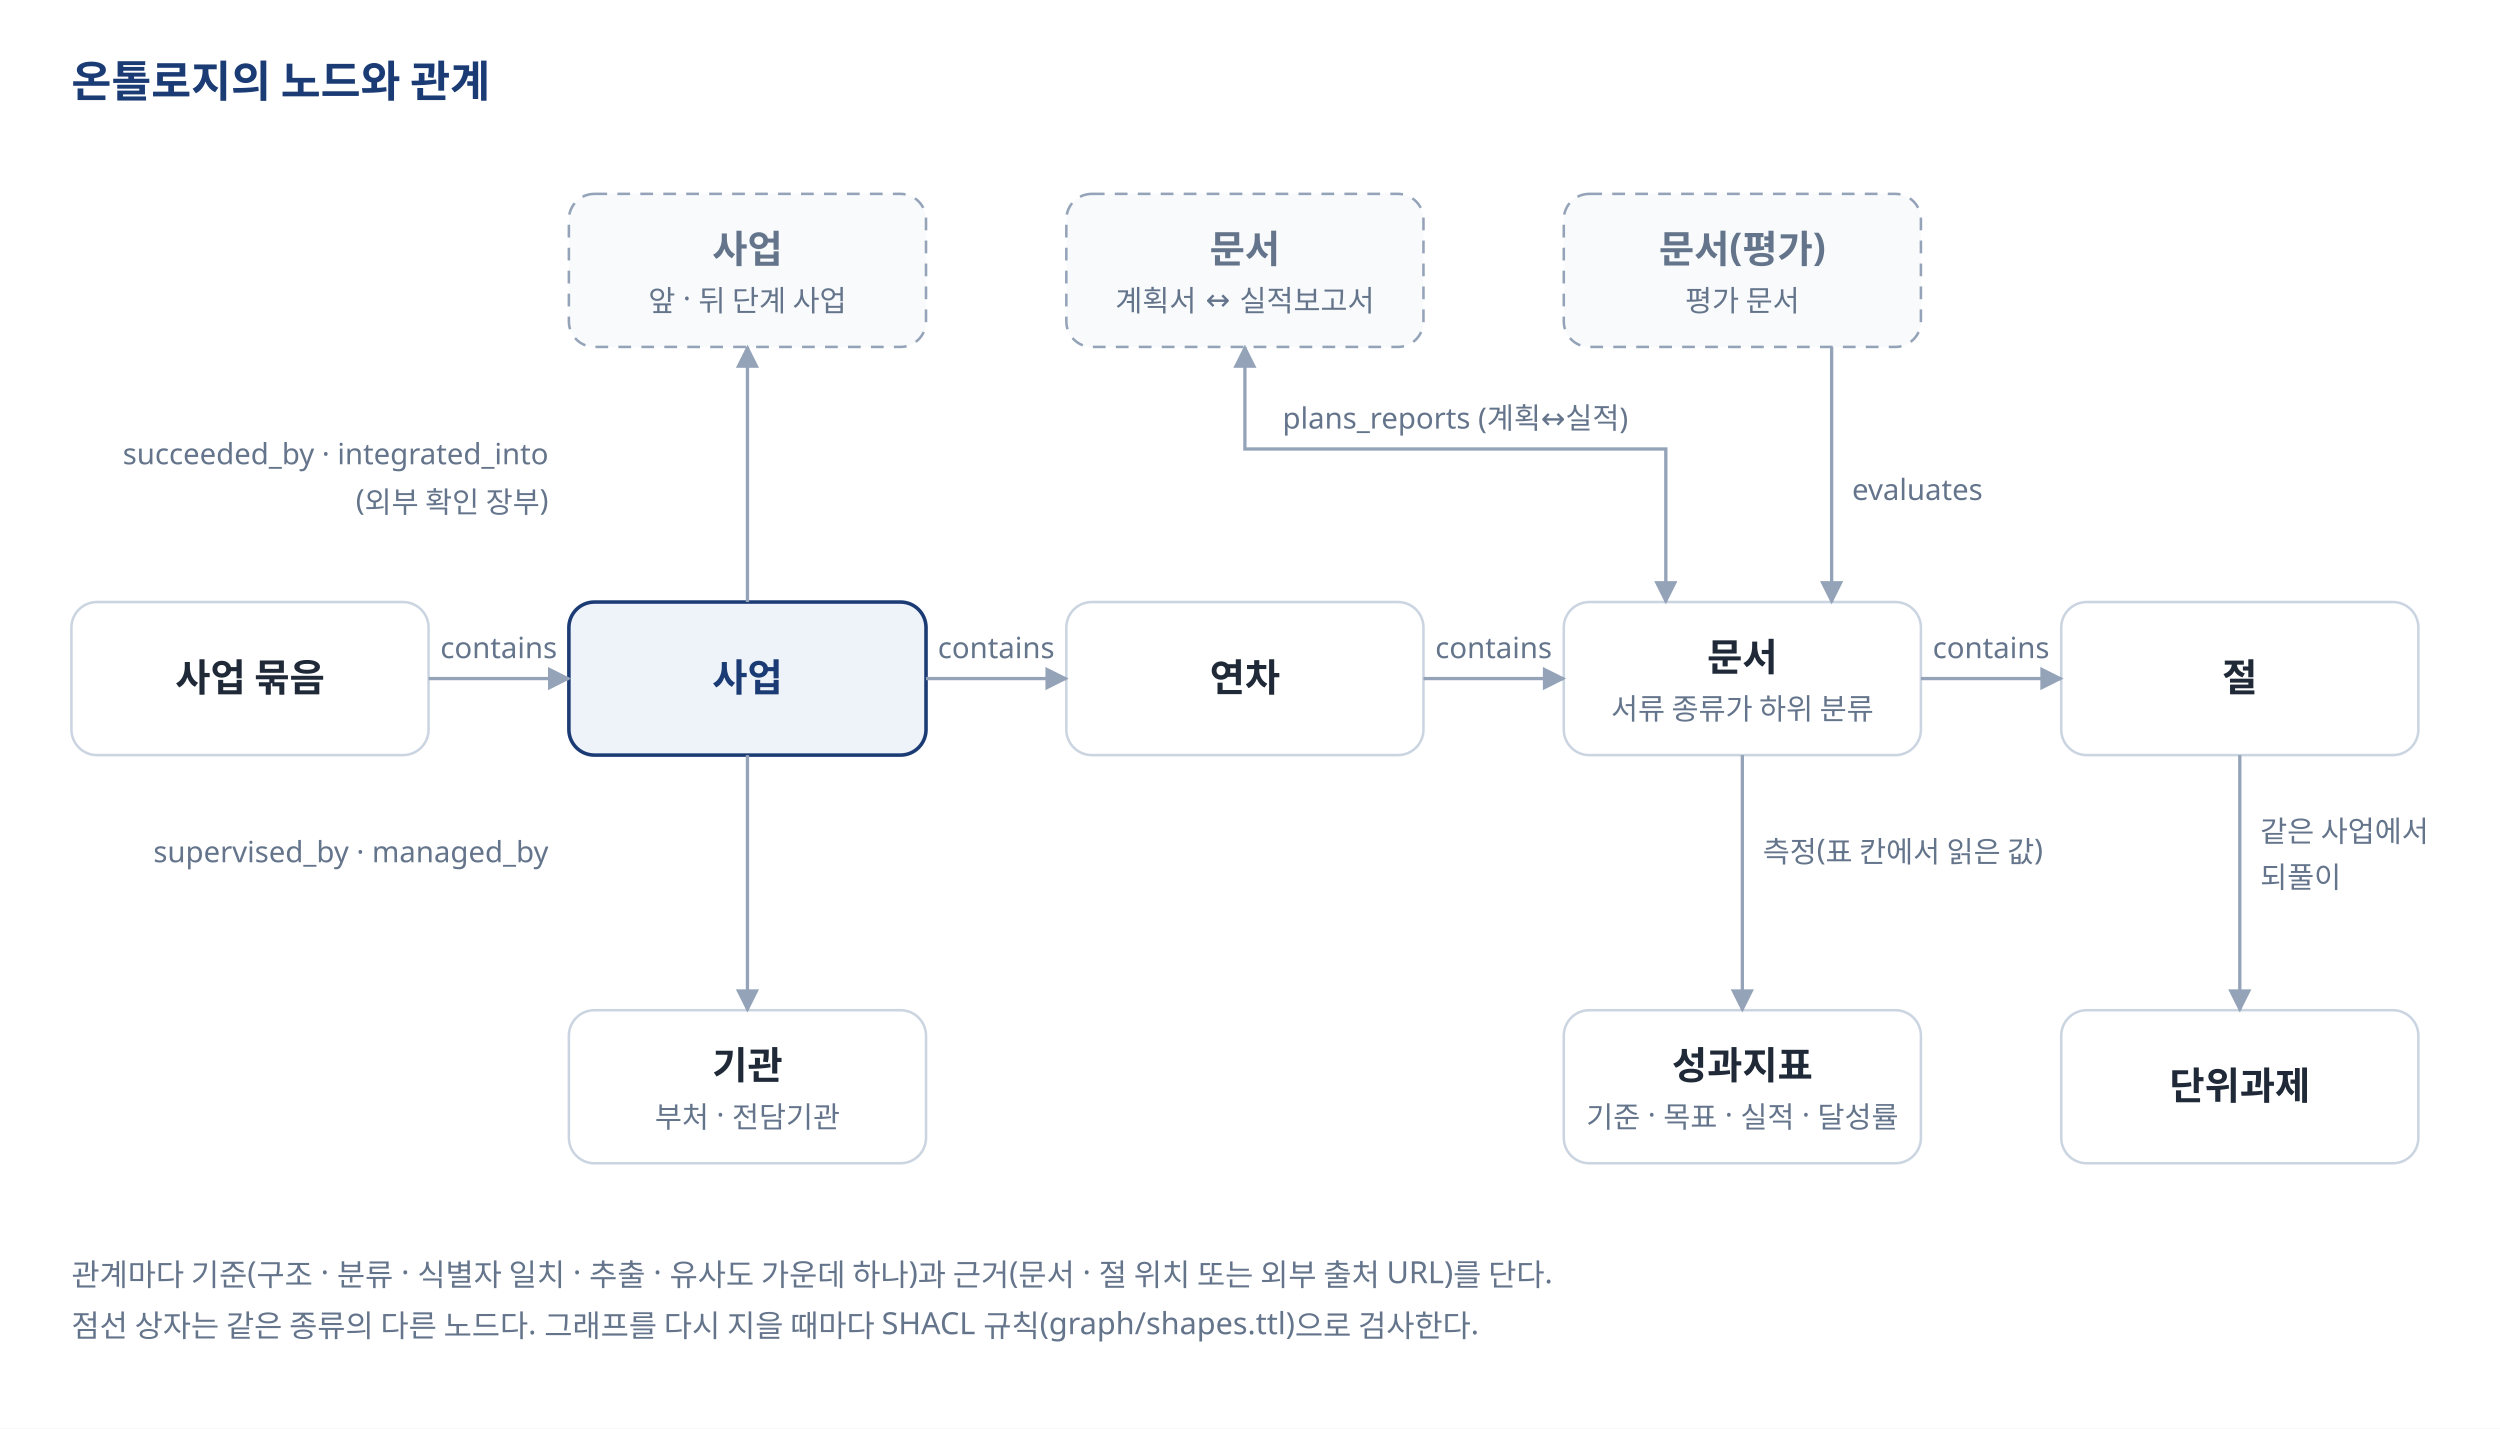
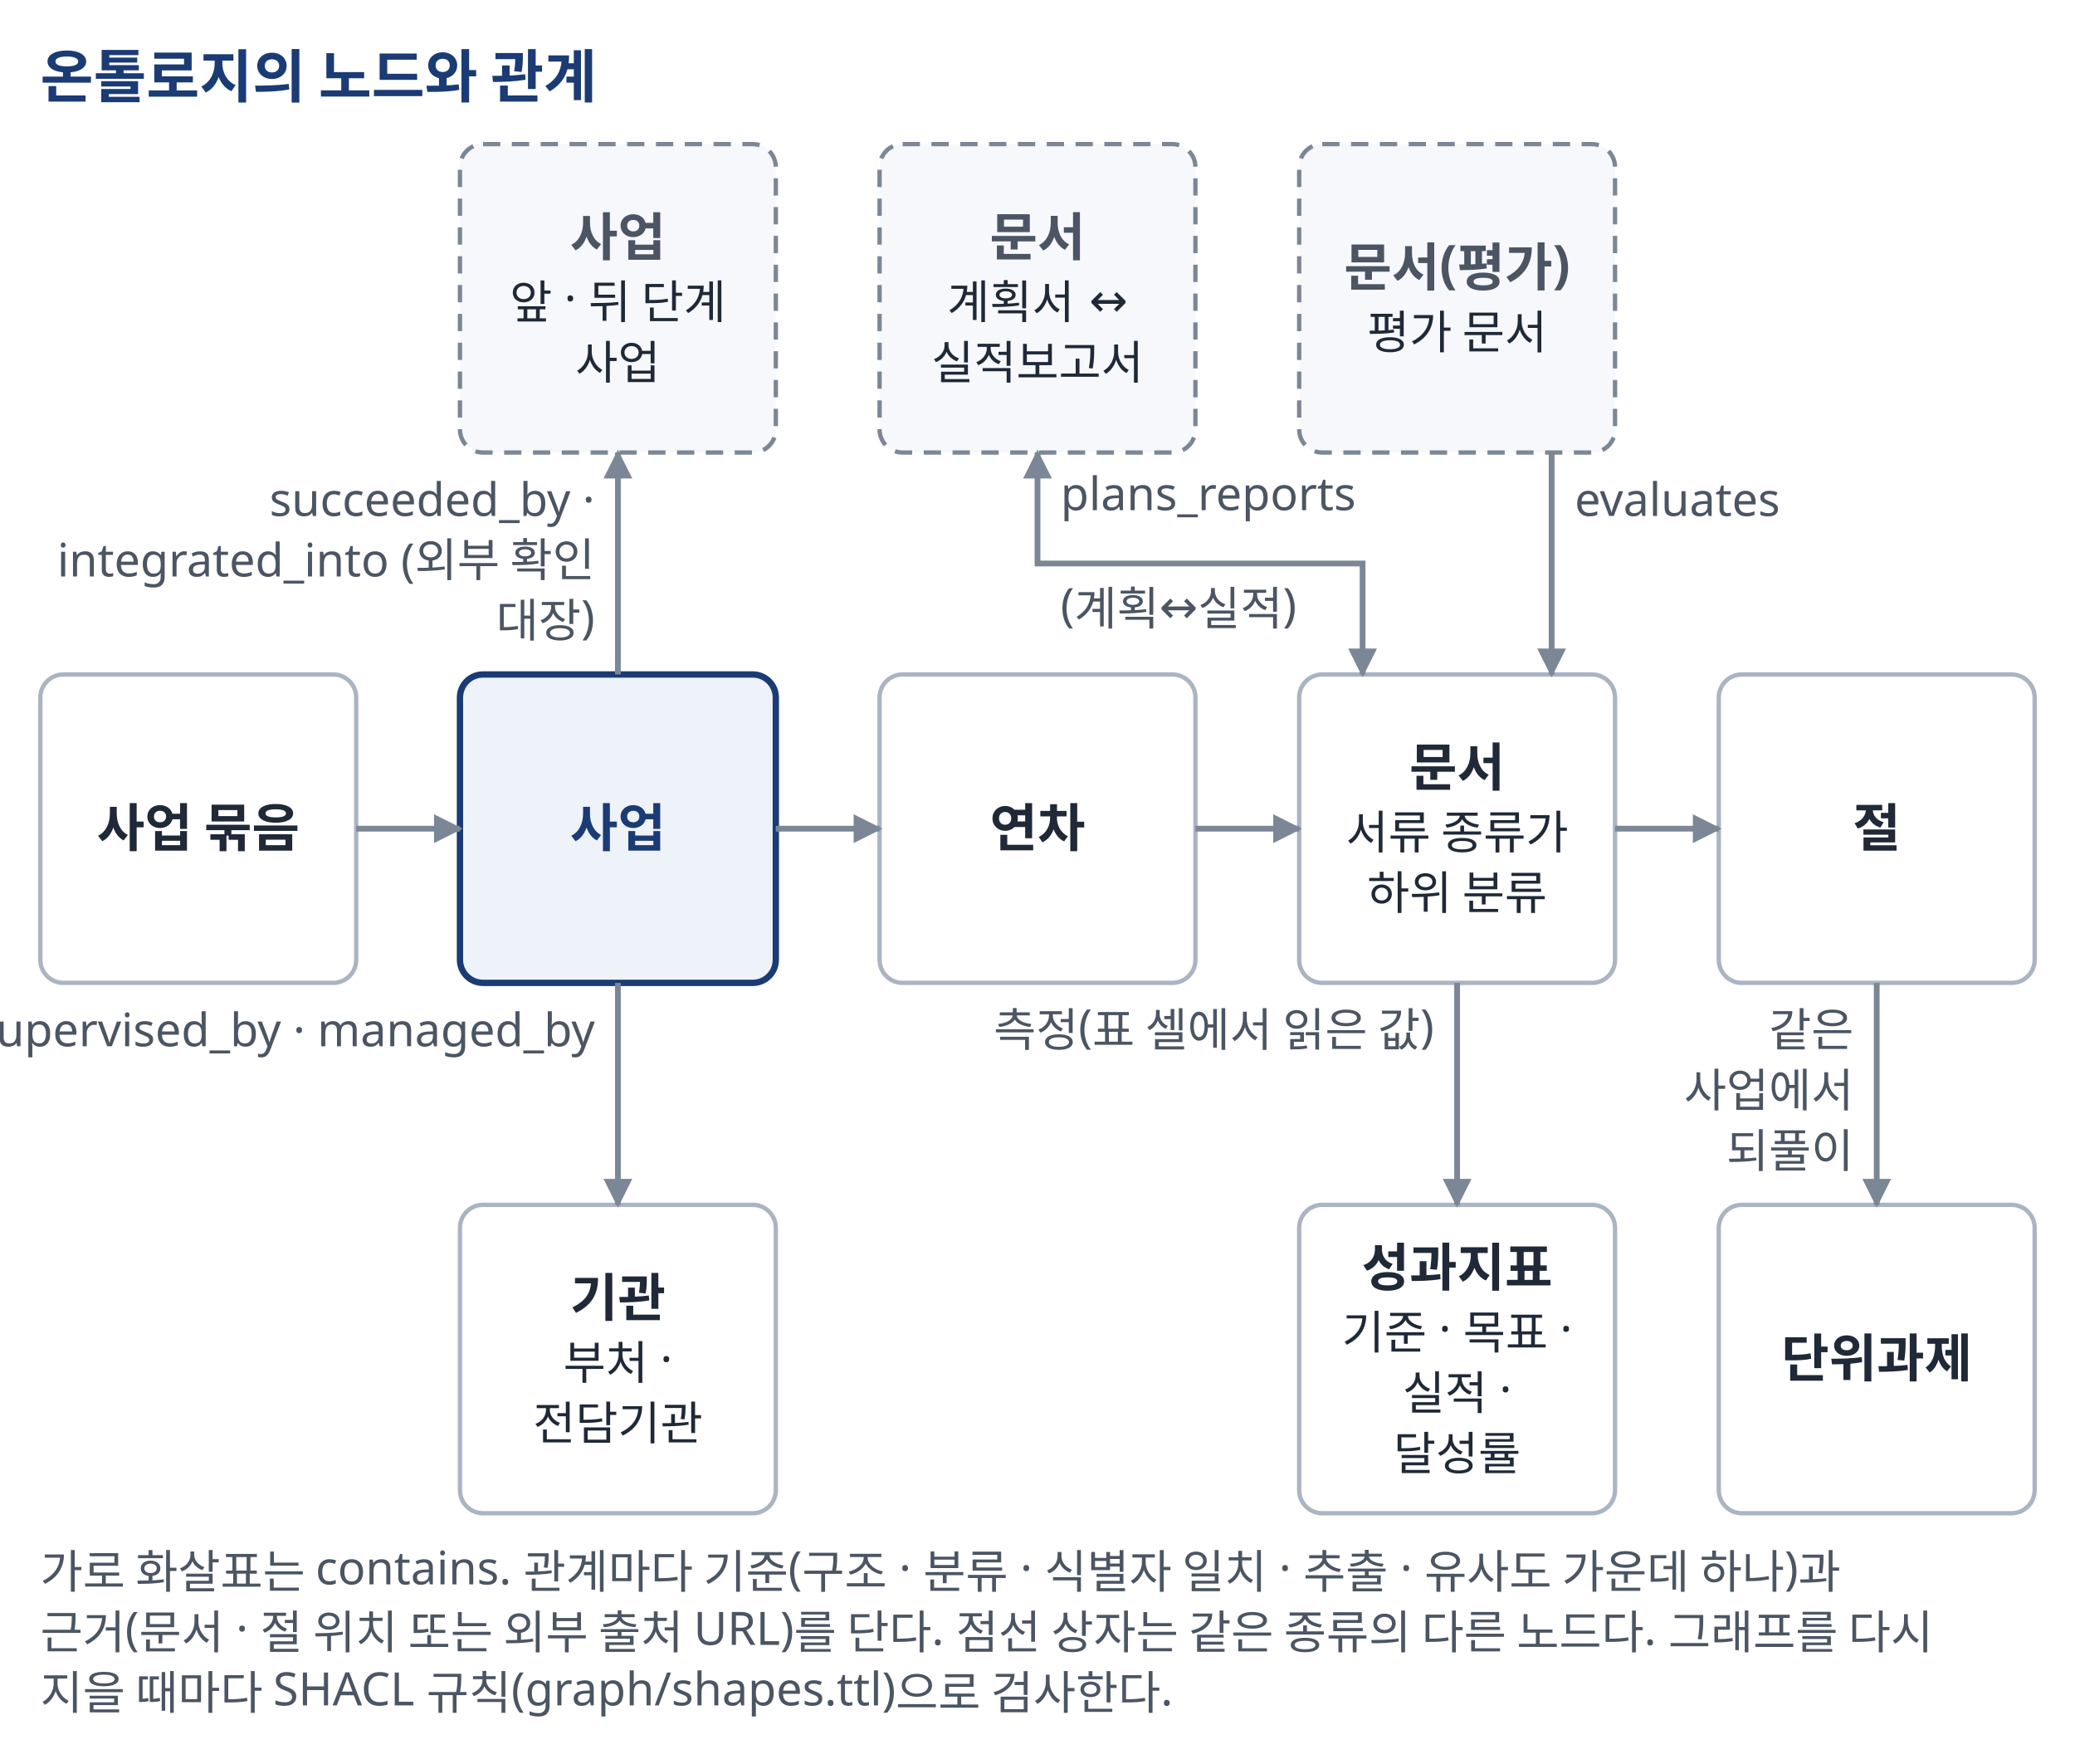
- <svg xmlns="http://www.w3.org/2000/svg" width="980" height="560" viewBox="0 0 980 560" font-family="Pretendard, 'Noto Sans KR', 'Apple SD Gothic Neo', 'Malgun Gothic', sans-serif">
+ <svg xmlns="http://www.w3.org/2000/svg" width="720" height="612" viewBox="0 0 720 612" font-family="Pretendard, 'Noto Sans KR', 'Apple SD Gothic Neo', 'Malgun Gothic', sans-serif">
  <defs>
-     <marker id="head" viewBox="0 0 10 10" refX="9" refY="5" markerWidth="7" markerHeight="7" orient="auto-start-reverse">
-       <path d="M0,0 L10,5 L0,10 z" fill="#94a3b8" />
+     <marker id="head" viewBox="0 0 10 10" refX="9" refY="5" markerWidth="5" markerHeight="5" orient="auto-start-reverse">
+       <path d="M0,0 L10,5 L0,10 z" fill="#7b8797" />
    </marker>
-     <marker id="tail" viewBox="0 0 10 10" refX="9" refY="5" markerWidth="7" markerHeight="7" orient="auto-start-reverse">
-       <path d="M0,0 L10,5 L0,10 z" fill="#94a3b8" />
+     <marker id="tail" viewBox="0 0 10 10" refX="9" refY="5" markerWidth="5" markerHeight="5" orient="auto-start-reverse">
+       <path d="M0,0 L10,5 L0,10 z" fill="#7b8797" />
    </marker>
  </defs>
-   <rect width="980" height="560" fill="#ffffff" />
-   <text x="28" y="38" font-size="17" font-weight="700" fill="#1b3b75" text-anchor="start">온톨로지의 노드와 관계</text>
-   <rect x="28" y="236" width="140" height="60" rx="10" fill="#ffffff" stroke="#cbd5e1" stroke-width="1" />
-   <text x="98.0" y="271.0" font-size="15" font-weight="700" fill="#1f2937" text-anchor="middle">사업 묶음</text>
-   <rect x="223" y="236" width="140" height="60" rx="10" fill="#eef2f9" stroke="#1b3b75" stroke-width="1.4" />
-   <text x="293.0" y="271.0" font-size="15" font-weight="700" fill="#1b3b75" text-anchor="middle">사업</text>
-   <rect x="418" y="236" width="140" height="60" rx="10" fill="#ffffff" stroke="#cbd5e1" stroke-width="1" />
-   <text x="488.0" y="271.0" font-size="15" font-weight="700" fill="#1f2937" text-anchor="middle">연차</text>
-   <rect x="613" y="236" width="140" height="60" rx="10" fill="#ffffff" stroke="#cbd5e1" stroke-width="1" />
-   <text x="683.0" y="263.0" font-size="15" font-weight="700" fill="#1f2937" text-anchor="middle">문서</text>
-   <text x="683.0" y="282.0" font-size="11.5" font-weight="400" fill="#64748b" text-anchor="middle">서류 종류가 하위 분류</text>
-   <rect x="808" y="236" width="140" height="60" rx="10" fill="#ffffff" stroke="#cbd5e1" stroke-width="1" />
-   <text x="878.0" y="271.0" font-size="15" font-weight="700" fill="#1f2937" text-anchor="middle">절</text>
-   <path d="M168,266 L223,266" fill="none" stroke="#94a3b8" stroke-width="1.3" marker-end="url(#head)" />
-   <text x="195.5" y="258" font-size="11.5" font-weight="400" fill="#64748b" text-anchor="middle">contains</text>
-   <path d="M363,266 L418,266" fill="none" stroke="#94a3b8" stroke-width="1.3" marker-end="url(#head)" />
-   <text x="390.5" y="258" font-size="11.5" font-weight="400" fill="#64748b" text-anchor="middle">contains</text>
-   <path d="M558,266 L613,266" fill="none" stroke="#94a3b8" stroke-width="1.3" marker-end="url(#head)" />
-   <text x="585.5" y="258" font-size="11.5" font-weight="400" fill="#64748b" text-anchor="middle">contains</text>
-   <path d="M753,266 L808,266" fill="none" stroke="#94a3b8" stroke-width="1.3" marker-end="url(#head)" />
-   <text x="780.5" y="258" font-size="11.5" font-weight="400" fill="#64748b" text-anchor="middle">contains</text>
-   <rect x="223" y="76" width="140" height="60" rx="10" fill="#f8fafc" stroke="#94a3b8" stroke-width="1" stroke-dasharray="5 4" />
-   <text x="293.0" y="103.0" font-size="15" font-weight="700" fill="#64748b" text-anchor="middle">사업</text>
-   <text x="293.0" y="122.0" font-size="11.5" font-weight="400" fill="#64748b" text-anchor="middle">앞 · 뒤 단계 사업</text>
-   <path d="M293,236 L293,136" fill="none" stroke="#94a3b8" stroke-width="1.3" marker-end="url(#head)" />
-   <text x="215" y="182" font-size="11.5" font-weight="400" fill="#64748b" text-anchor="end">succeeded_by · integrated_into</text>
-   <text x="215" y="200" font-size="11.5" font-weight="400" fill="#64748b" text-anchor="end">(외부 확인 장부)</text>
-   <rect x="418" y="76" width="140" height="60" rx="10" fill="#f8fafc" stroke="#94a3b8" stroke-width="1" stroke-dasharray="5 4" />
-   <text x="488.0" y="103.0" font-size="15" font-weight="700" fill="#64748b" text-anchor="middle">문서</text>
-   <text x="488.0" y="122.0" font-size="11.5" font-weight="400" fill="#64748b" text-anchor="middle">계획서 ↔ 실적보고서</text>
-   <path d="M653,236 L653,176 L488,176 L488,136" fill="none" stroke="#94a3b8" stroke-width="1.3" marker-end="url(#head)" marker-start="url(#tail)" />
-   <text x="570.5" y="168" font-size="11.5" font-weight="400" fill="#64748b" text-anchor="middle">plans_reports (계획↔실적)</text>
-   <rect x="613" y="76" width="140" height="60" rx="10" fill="#f8fafc" stroke="#94a3b8" stroke-width="1" stroke-dasharray="5 4" />
-   <text x="683.0" y="103.0" font-size="15" font-weight="700" fill="#64748b" text-anchor="middle">문서(평가)</text>
-   <text x="683.0" y="122.0" font-size="11.5" font-weight="400" fill="#64748b" text-anchor="middle">평가 문서</text>
-   <path d="M718,136 L718,236" fill="none" stroke="#94a3b8" stroke-width="1.3" marker-end="url(#head)" />
-   <text x="726" y="196" font-size="11.5" font-weight="400" fill="#64748b" text-anchor="start">evaluates</text>
-   <rect x="223" y="396" width="140" height="60" rx="10" fill="#ffffff" stroke="#cbd5e1" stroke-width="1" />
-   <text x="293.0" y="423.0" font-size="15" font-weight="700" fill="#1f2937" text-anchor="middle">기관</text>
-   <text x="293.0" y="442.0" font-size="11.5" font-weight="400" fill="#64748b" text-anchor="middle">부처 · 전담기관</text>
-   <path d="M293,296 L293,396" fill="none" stroke="#94a3b8" stroke-width="1.3" marker-end="url(#head)" />
-   <text x="215" y="338" font-size="11.5" font-weight="400" fill="#64748b" text-anchor="end">supervised_by · managed_by</text>
-   <rect x="613" y="396" width="140" height="60" rx="10" fill="#ffffff" stroke="#cbd5e1" stroke-width="1" />
-   <text x="683.0" y="423.0" font-size="15" font-weight="700" fill="#1f2937" text-anchor="middle">성과지표</text>
-   <text x="683.0" y="442.0" font-size="11.5" font-weight="400" fill="#64748b" text-anchor="middle">기준 · 목표 · 실적 · 달성률</text>
-   <path d="M683,296 L683,396" fill="none" stroke="#94a3b8" stroke-width="1.3" marker-end="url(#head)" />
-   <text x="691" y="338" font-size="11.5" font-weight="400" fill="#64748b" text-anchor="start">측정(표 칸에서 읽은 값)</text>
-   <rect x="808" y="396" width="140" height="60" rx="10" fill="#ffffff" stroke="#cbd5e1" stroke-width="1" />
-   <text x="878.0" y="431.0" font-size="15" font-weight="700" fill="#1f2937" text-anchor="middle">단위과제</text>
-   <path d="M878,296 L878,396" fill="none" stroke="#94a3b8" stroke-width="1.3" marker-end="url(#head)" />
-   <text x="886" y="330" font-size="11.5" font-weight="400" fill="#64748b" text-anchor="start">같은 사업에서</text>
-   <text x="886" y="348" font-size="11.5" font-weight="400" fill="#64748b" text-anchor="start">되풀이</text>
-   <text x="28" y="504" font-size="12" font-weight="400" fill="#64748b" text-anchor="start">관계마다 기준(구조 · 분류 · 식별자 일치 · 추출 · 유사도 가운데 하나)과 근거(문서 · 절 위치 또는 외부 출처 URL)를 단다.</text>
-   <text x="28" y="524" font-size="12" font-weight="400" fill="#64748b" text-anchor="start">점선 상자는 같은 종류의 다른 노드다. 그래프를 다시 지을 때마다 SHACL 규칙(graph/shapes.ttl)으로 검사한다.</text>
+   <rect width="720" height="612" fill="#ffffff" />
+   <text x="14.0" y="33.8" font-size="20" font-weight="700" fill="#1b3b75" text-anchor="start">온톨로지의 노드와 관계</text>
+   <rect x="14.0" y="234.0" width="109.6" height="107.0" rx="8" fill="#ffffff" stroke="#aab4c3" stroke-width="1.5" />
+   <text x="68.8" y="293.7" font-size="18" font-weight="700" fill="#1f2937" text-anchor="middle">사업 묶음</text>
+   <rect x="159.6" y="234.0" width="109.6" height="107.0" rx="8" fill="#eef2f9" stroke="#1b3b75" stroke-width="2.2" />
+   <text x="214.4" y="293.7" font-size="18" font-weight="700" fill="#1b3b75" text-anchor="middle">사업</text>
+   <rect x="305.2" y="234.0" width="109.6" height="107.0" rx="8" fill="#ffffff" stroke="#aab4c3" stroke-width="1.5" />
+   <text x="360.0" y="293.7" font-size="18" font-weight="700" fill="#1f2937" text-anchor="middle">연차</text>
+   <rect x="450.8" y="234.0" width="109.6" height="107.0" rx="8" fill="#ffffff" stroke="#aab4c3" stroke-width="1.5" />
+   <text x="505.6" y="272.7" font-size="18" font-weight="700" fill="#1f2937" text-anchor="middle">문서</text>
+   <text x="505.6" y="294.5" font-size="16" font-weight="400" fill="#1f2937" text-anchor="middle">서류 종류가</text>
+   <text x="505.6" y="315.5" font-size="16" font-weight="400" fill="#1f2937" text-anchor="middle">하위 분류</text>
+   <rect x="596.4" y="234.0" width="109.6" height="107.0" rx="8" fill="#ffffff" stroke="#aab4c3" stroke-width="1.5" />
+   <text x="651.2" y="293.7" font-size="18" font-weight="700" fill="#1f2937" text-anchor="middle">절</text>
+   <path d="M123.6,287.5 L159.6,287.5" fill="none" stroke="#7b8797" stroke-width="2.0" marker-end="url(#head)" />
+   <path d="M269.2,287.5 L305.2,287.5" fill="none" stroke="#7b8797" stroke-width="2.0" marker-end="url(#head)" />
+   <path d="M414.8,287.5 L450.8,287.5" fill="none" stroke="#7b8797" stroke-width="2.0" marker-end="url(#head)" />
+   <path d="M560.4,287.5 L596.4,287.5" fill="none" stroke="#7b8797" stroke-width="2.0" marker-end="url(#head)" />
+   <rect x="159.6" y="50.0" width="109.6" height="107.0" rx="8" fill="#f6f8fb" stroke="#7b8797" stroke-width="1.5" stroke-dasharray="6 4" />
+   <text x="214.4" y="88.7" font-size="18" font-weight="700" fill="#4b5563" text-anchor="middle">사업</text>
+   <text x="214.4" y="110.5" font-size="16" font-weight="400" fill="#1f2937" text-anchor="middle">앞 · 뒤 단계</text>
+   <text x="214.4" y="131.5" font-size="16" font-weight="400" fill="#1f2937" text-anchor="middle">사업</text>
+   <path d="M214.4,234.0 L214.4,157.0" fill="none" stroke="#7b8797" stroke-width="2.0" marker-end="url(#head)" />
+   <text x="206.4" y="179.0" font-size="16" font-weight="400" fill="#4b5563" text-anchor="end">succeeded_by ·</text>
+   <text x="206.4" y="200.0" font-size="16" font-weight="400" fill="#4b5563" text-anchor="end">integrated_into (외부 확인</text>
+   <text x="206.4" y="221.0" font-size="16" font-weight="400" fill="#4b5563" text-anchor="end">대장)</text>
+   <rect x="305.2" y="50.0" width="109.6" height="107.0" rx="8" fill="#f6f8fb" stroke="#7b8797" stroke-width="1.5" stroke-dasharray="6 4" />
+   <text x="360.0" y="88.7" font-size="18" font-weight="700" fill="#4b5563" text-anchor="middle">문서</text>
+   <text x="360.0" y="110.5" font-size="16" font-weight="400" fill="#1f2937" text-anchor="middle">계획서 ↔</text>
+   <text x="360.0" y="131.5" font-size="16" font-weight="400" fill="#1f2937" text-anchor="middle">실적보고서</text>
+   <path d="M472.8,234.0 L472.8,195.5 L360.0,195.5 L360.0,157.0" fill="none" stroke="#7b8797" stroke-width="2.0" marker-end="url(#head)" marker-start="url(#tail)" />
+   <text x="368.0" y="177.0" font-size="16" font-weight="400" fill="#4b5563" text-anchor="start">plans_reports</text>
+   <text x="368.0" y="215.5" font-size="16" font-weight="400" fill="#4b5563" text-anchor="start">(계획↔실적)</text>
+   <rect x="450.8" y="50.0" width="109.6" height="107.0" rx="8" fill="#f6f8fb" stroke="#7b8797" stroke-width="1.5" stroke-dasharray="6 4" />
+   <text x="505.6" y="99.2" font-size="18" font-weight="700" fill="#4b5563" text-anchor="middle">문서(평가)</text>
+   <text x="505.6" y="121.0" font-size="16" font-weight="400" fill="#1f2937" text-anchor="middle">평가 문서</text>
+   <path d="M538.4,157.0 L538.4,234.0" fill="none" stroke="#7b8797" stroke-width="2.0" marker-end="url(#head)" />
+   <text x="546.4" y="179.0" font-size="16" font-weight="400" fill="#4b5563" text-anchor="start">evaluates</text>
+   <rect x="159.6" y="418.0" width="109.6" height="107.0" rx="8" fill="#ffffff" stroke="#aab4c3" stroke-width="1.5" />
+   <text x="214.4" y="456.7" font-size="18" font-weight="700" fill="#1f2937" text-anchor="middle">기관</text>
+   <text x="214.4" y="478.5" font-size="16" font-weight="400" fill="#1f2937" text-anchor="middle">부처 ·</text>
+   <text x="214.4" y="499.5" font-size="16" font-weight="400" fill="#1f2937" text-anchor="middle">전담기관</text>
+   <path d="M214.4,341.0 L214.4,418.0" fill="none" stroke="#7b8797" stroke-width="2.0" marker-end="url(#head)" />
+   <text x="206.4" y="363.0" font-size="16" font-weight="400" fill="#4b5563" text-anchor="end">supervised_by · managed_by</text>
+   <rect x="450.8" y="418.0" width="109.6" height="107.0" rx="8" fill="#ffffff" stroke="#aab4c3" stroke-width="1.5" />
+   <text x="505.6" y="446.2" font-size="18" font-weight="700" fill="#1f2937" text-anchor="middle">성과지표</text>
+   <text x="505.6" y="468.0" font-size="16" font-weight="400" fill="#1f2937" text-anchor="middle">기준 · 목표 ·</text>
+   <text x="505.6" y="489.0" font-size="16" font-weight="400" fill="#1f2937" text-anchor="middle">실적 ·</text>
+   <text x="505.6" y="510.0" font-size="16" font-weight="400" fill="#1f2937" text-anchor="middle">달성률</text>
+   <path d="M505.6,341.0 L505.6,418.0" fill="none" stroke="#7b8797" stroke-width="2.0" marker-end="url(#head)" />
+   <text x="497.6" y="363.0" font-size="16" font-weight="400" fill="#4b5563" text-anchor="end">측정(표 셀에서 읽은 값)</text>
+   <rect x="596.4" y="418.0" width="109.6" height="107.0" rx="8" fill="#ffffff" stroke="#aab4c3" stroke-width="1.5" />
+   <text x="651.2" y="477.7" font-size="18" font-weight="700" fill="#1f2937" text-anchor="middle">단위과제</text>
+   <path d="M651.2,341.0 L651.2,418.0" fill="none" stroke="#7b8797" stroke-width="2.0" marker-end="url(#head)" />
+   <text x="643.2" y="363.0" font-size="16" font-weight="400" fill="#4b5563" text-anchor="end">같은</text>
+   <text x="643.2" y="384.0" font-size="16" font-weight="400" fill="#4b5563" text-anchor="end">사업에서</text>
+   <text x="643.2" y="405.0" font-size="16" font-weight="400" fill="#4b5563" text-anchor="end">되풀이</text>
+   <text x="14.0" y="551.0" font-size="16" font-weight="400" fill="#4b5563" text-anchor="start">가로 화살표는 contains. 관계마다 기준(구조 · 분류 · 식별자 일치 · 추출 · 유사도 가운데 하나)과</text>
+   <text x="14.0" y="572.0" font-size="16" font-weight="400" fill="#4b5563" text-anchor="start">근거(문서 · 절 위치 또는 외부 출처 URL)를 단다. 점선 상자는 같은 종류의 다른 노드다. 그래프를 다시</text>
+   <text x="14.0" y="593.0" font-size="16" font-weight="400" fill="#4b5563" text-anchor="start">지을 때마다 SHACL 규칙(graph/shapes.ttl)으로 검사한다.</text>
</svg>
